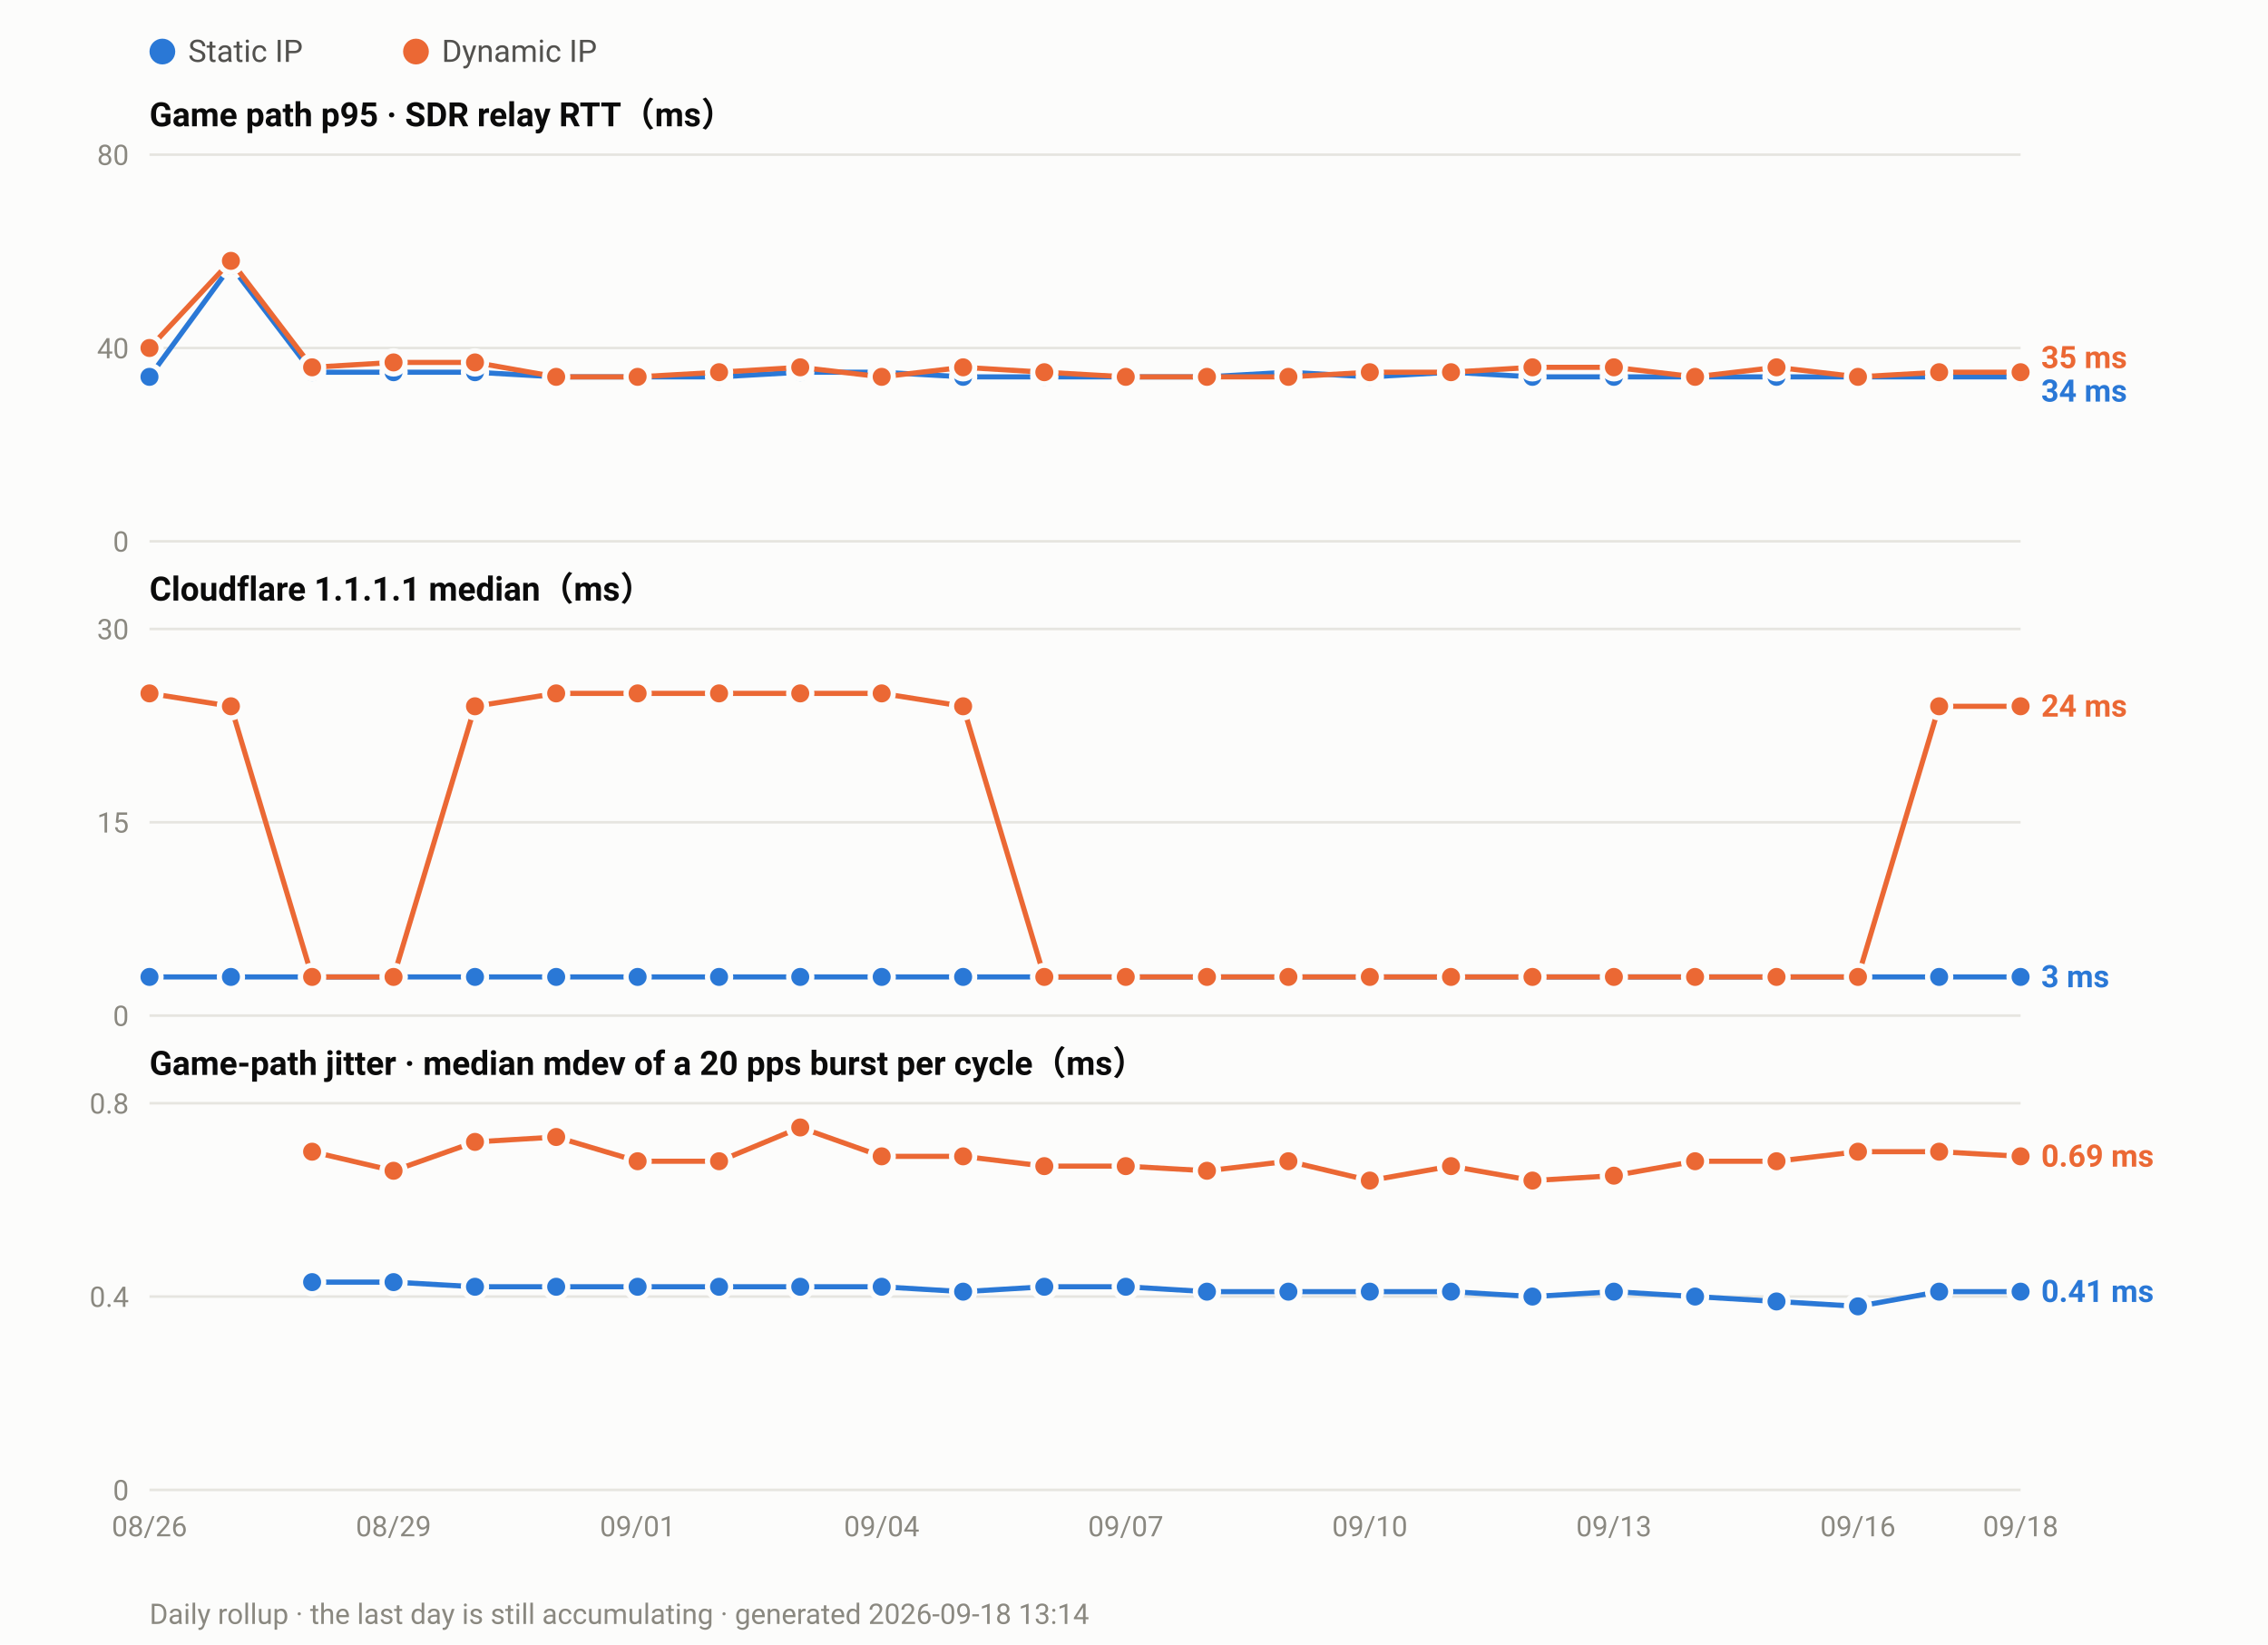
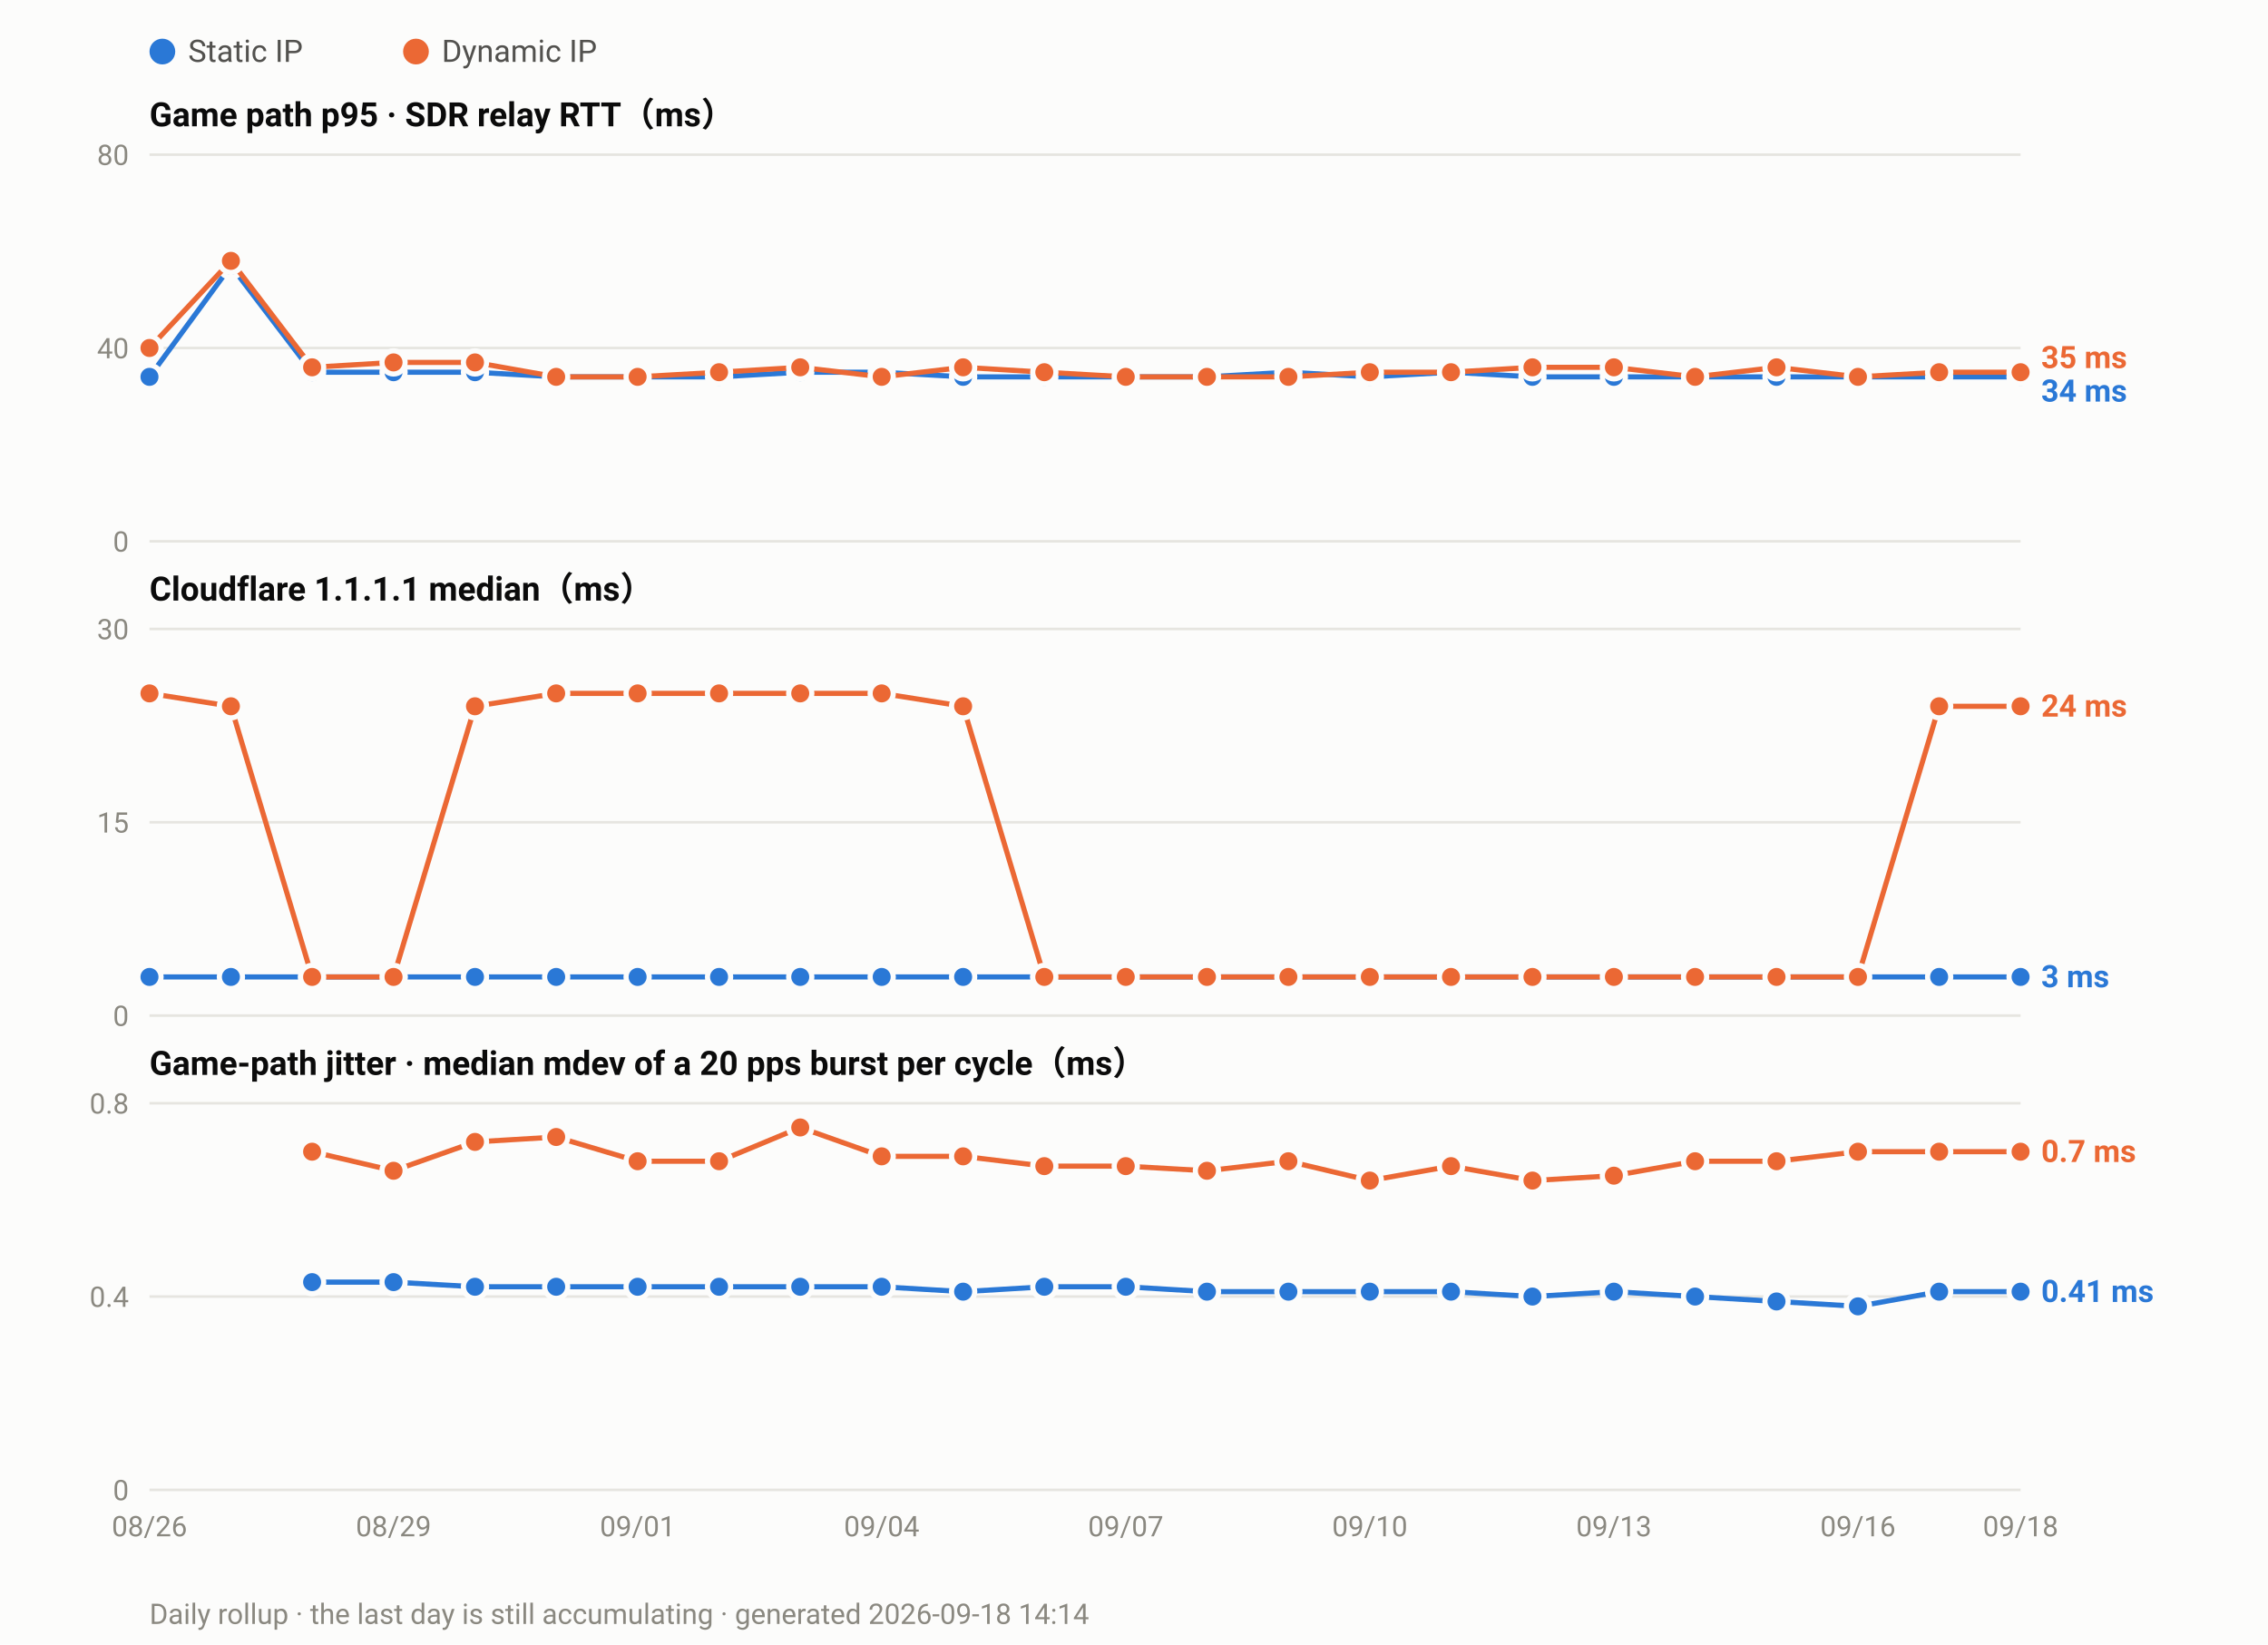
<svg xmlns="http://www.w3.org/2000/svg" width="880" height="638" viewBox="0 0 880 638" font-family="ui-sans-serif,-apple-system,Segoe UI,Roboto,Helvetica,Arial,sans-serif">
  <rect width="880" height="638" fill="#fcfcfb" />
  <circle cx="63.0" cy="20" r="5" fill="#2a78d6" />
  <text x="73.0" y="24" font-size="12" fill="#52514e">Static IP</text>
  <circle cx="161.4" cy="20" r="5" fill="#eb6834" />
  <text x="171.4" y="24" font-size="12" fill="#52514e">Dynamic IP</text>
  <text x="58" y="49.0" font-size="13" font-weight="600" fill="#0b0b0b">Game path p95 · SDR relay RTT（ms）</text>
  <line x1="58" y1="210.0" x2="784.0" y2="210.0" stroke="#e6e5e0" stroke-width="1" />
  <text x="50" y="214.0" font-size="11" text-anchor="end" fill="#8a8880">0</text>
  <line x1="58" y1="135.0" x2="784.0" y2="135.0" stroke="#e6e5e0" stroke-width="1" />
  <text x="50" y="139.0" font-size="11" text-anchor="end" fill="#8a8880">40</text>
  <line x1="58" y1="60.0" x2="784.0" y2="60.0" stroke="#e6e5e0" stroke-width="1" />
  <text x="50" y="64.0" font-size="11" text-anchor="end" fill="#8a8880">80</text>
  <polyline fill="none" stroke="#2a78d6" stroke-width="2" stroke-linejoin="round" points="58.0,146.2 89.6,103.1 121.1,144.4 152.7,144.4 184.3,144.4 215.8,146.2 247.4,146.2 279.0,146.2 310.5,144.4 342.1,144.4 373.7,146.2 405.2,146.2 436.8,146.2 468.3,146.2 499.9,144.4 531.5,146.2 563.0,144.4 594.6,146.2 626.2,146.2 657.7,146.2 689.3,146.2 720.9,146.2 752.4,146.2 784.0,146.2" />
  <circle cx="58.0" cy="146.2" r="4.5" fill="#2a78d6" stroke="#fcfcfb" stroke-width="2" />
  <circle cx="89.6" cy="103.1" r="4.5" fill="#2a78d6" stroke="#fcfcfb" stroke-width="2" />
  <circle cx="121.1" cy="144.4" r="4.5" fill="#2a78d6" stroke="#fcfcfb" stroke-width="2" />
  <circle cx="152.7" cy="144.4" r="4.5" fill="#2a78d6" stroke="#fcfcfb" stroke-width="2" />
  <circle cx="184.3" cy="144.4" r="4.5" fill="#2a78d6" stroke="#fcfcfb" stroke-width="2" />
  <circle cx="215.8" cy="146.2" r="4.5" fill="#2a78d6" stroke="#fcfcfb" stroke-width="2" />
  <circle cx="247.4" cy="146.2" r="4.5" fill="#2a78d6" stroke="#fcfcfb" stroke-width="2" />
  <circle cx="279.0" cy="146.2" r="4.5" fill="#2a78d6" stroke="#fcfcfb" stroke-width="2" />
  <circle cx="310.5" cy="144.4" r="4.5" fill="#2a78d6" stroke="#fcfcfb" stroke-width="2" />
  <circle cx="342.1" cy="144.4" r="4.5" fill="#2a78d6" stroke="#fcfcfb" stroke-width="2" />
  <circle cx="373.7" cy="146.2" r="4.5" fill="#2a78d6" stroke="#fcfcfb" stroke-width="2" />
  <circle cx="405.2" cy="146.2" r="4.5" fill="#2a78d6" stroke="#fcfcfb" stroke-width="2" />
  <circle cx="436.8" cy="146.2" r="4.5" fill="#2a78d6" stroke="#fcfcfb" stroke-width="2" />
  <circle cx="468.3" cy="146.2" r="4.5" fill="#2a78d6" stroke="#fcfcfb" stroke-width="2" />
  <circle cx="499.9" cy="144.4" r="4.5" fill="#2a78d6" stroke="#fcfcfb" stroke-width="2" />
  <circle cx="531.5" cy="146.2" r="4.5" fill="#2a78d6" stroke="#fcfcfb" stroke-width="2" />
  <circle cx="563.0" cy="144.4" r="4.5" fill="#2a78d6" stroke="#fcfcfb" stroke-width="2" />
  <circle cx="594.6" cy="146.2" r="4.5" fill="#2a78d6" stroke="#fcfcfb" stroke-width="2" />
  <circle cx="626.2" cy="146.2" r="4.5" fill="#2a78d6" stroke="#fcfcfb" stroke-width="2" />
  <circle cx="657.7" cy="146.2" r="4.5" fill="#2a78d6" stroke="#fcfcfb" stroke-width="2" />
  <circle cx="689.3" cy="146.2" r="4.5" fill="#2a78d6" stroke="#fcfcfb" stroke-width="2" />
  <circle cx="720.9" cy="146.2" r="4.5" fill="#2a78d6" stroke="#fcfcfb" stroke-width="2" />
  <circle cx="752.4" cy="146.2" r="4.5" fill="#2a78d6" stroke="#fcfcfb" stroke-width="2" />
  <circle cx="784.0" cy="146.2" r="4.5" fill="#2a78d6" stroke="#fcfcfb" stroke-width="2" />
  <polyline fill="none" stroke="#eb6834" stroke-width="2" stroke-linejoin="round" points="58.0,135.0 89.6,101.2 121.1,142.5 152.7,140.6 184.3,140.6 215.8,146.2 247.4,146.2 279.0,144.4 310.5,142.5 342.1,146.2 373.7,142.5 405.2,144.4 436.8,146.2 468.3,146.2 499.9,146.2 531.5,144.4 563.0,144.4 594.6,142.5 626.2,142.5 657.7,146.2 689.3,142.5 720.9,146.2 752.4,144.4 784.0,144.4" />
  <circle cx="58.0" cy="135.0" r="4.5" fill="#eb6834" stroke="#fcfcfb" stroke-width="2" />
  <circle cx="89.6" cy="101.2" r="4.5" fill="#eb6834" stroke="#fcfcfb" stroke-width="2" />
  <circle cx="121.1" cy="142.5" r="4.5" fill="#eb6834" stroke="#fcfcfb" stroke-width="2" />
  <circle cx="152.7" cy="140.6" r="4.5" fill="#eb6834" stroke="#fcfcfb" stroke-width="2" />
  <circle cx="184.3" cy="140.6" r="4.5" fill="#eb6834" stroke="#fcfcfb" stroke-width="2" />
  <circle cx="215.8" cy="146.2" r="4.5" fill="#eb6834" stroke="#fcfcfb" stroke-width="2" />
  <circle cx="247.4" cy="146.2" r="4.5" fill="#eb6834" stroke="#fcfcfb" stroke-width="2" />
  <circle cx="279.0" cy="144.4" r="4.5" fill="#eb6834" stroke="#fcfcfb" stroke-width="2" />
  <circle cx="310.5" cy="142.5" r="4.5" fill="#eb6834" stroke="#fcfcfb" stroke-width="2" />
  <circle cx="342.1" cy="146.2" r="4.5" fill="#eb6834" stroke="#fcfcfb" stroke-width="2" />
  <circle cx="373.7" cy="142.5" r="4.5" fill="#eb6834" stroke="#fcfcfb" stroke-width="2" />
  <circle cx="405.2" cy="144.4" r="4.5" fill="#eb6834" stroke="#fcfcfb" stroke-width="2" />
  <circle cx="436.8" cy="146.2" r="4.5" fill="#eb6834" stroke="#fcfcfb" stroke-width="2" />
  <circle cx="468.3" cy="146.2" r="4.5" fill="#eb6834" stroke="#fcfcfb" stroke-width="2" />
  <circle cx="499.9" cy="146.2" r="4.5" fill="#eb6834" stroke="#fcfcfb" stroke-width="2" />
  <circle cx="531.5" cy="144.4" r="4.5" fill="#eb6834" stroke="#fcfcfb" stroke-width="2" />
  <circle cx="563.0" cy="144.4" r="4.5" fill="#eb6834" stroke="#fcfcfb" stroke-width="2" />
  <circle cx="594.6" cy="142.5" r="4.5" fill="#eb6834" stroke="#fcfcfb" stroke-width="2" />
  <circle cx="626.2" cy="142.5" r="4.5" fill="#eb6834" stroke="#fcfcfb" stroke-width="2" />
  <circle cx="657.7" cy="146.2" r="4.5" fill="#eb6834" stroke="#fcfcfb" stroke-width="2" />
  <circle cx="689.3" cy="142.5" r="4.5" fill="#eb6834" stroke="#fcfcfb" stroke-width="2" />
  <circle cx="720.9" cy="146.2" r="4.5" fill="#eb6834" stroke="#fcfcfb" stroke-width="2" />
  <circle cx="752.4" cy="144.4" r="4.5" fill="#eb6834" stroke="#fcfcfb" stroke-width="2" />
  <circle cx="784.0" cy="144.4" r="4.5" fill="#eb6834" stroke="#fcfcfb" stroke-width="2" />
  <text x="792.0" y="142.8" font-size="12" font-weight="600" fill="#eb6834">35 ms</text>
  <text x="792.0" y="155.8" font-size="12" font-weight="600" fill="#2a78d6">34 ms</text>
  <text x="58" y="233.0" font-size="13" font-weight="600" fill="#0b0b0b">Cloudflare 1.1.1.1 median（ms）</text>
  <line x1="58" y1="394.0" x2="784.0" y2="394.0" stroke="#e6e5e0" stroke-width="1" />
  <text x="50" y="398.0" font-size="11" text-anchor="end" fill="#8a8880">0</text>
  <line x1="58" y1="319.0" x2="784.0" y2="319.0" stroke="#e6e5e0" stroke-width="1" />
  <text x="50" y="323.0" font-size="11" text-anchor="end" fill="#8a8880">15</text>
  <line x1="58" y1="244.0" x2="784.0" y2="244.0" stroke="#e6e5e0" stroke-width="1" />
  <text x="50" y="248.0" font-size="11" text-anchor="end" fill="#8a8880">30</text>
  <polyline fill="none" stroke="#2a78d6" stroke-width="2" stroke-linejoin="round" points="58.0,379.0 89.6,379.0 121.1,379.0 152.7,379.0 184.3,379.0 215.8,379.0 247.4,379.0 279.0,379.0 310.5,379.0 342.1,379.0 373.7,379.0 405.2,379.0 436.8,379.0 468.3,379.0 499.9,379.0 531.5,379.0 563.0,379.0 594.6,379.0 626.2,379.0 657.7,379.0 689.3,379.0 720.9,379.0 752.4,379.0 784.0,379.0" />
  <circle cx="58.0" cy="379.0" r="4.5" fill="#2a78d6" stroke="#fcfcfb" stroke-width="2" />
  <circle cx="89.6" cy="379.0" r="4.5" fill="#2a78d6" stroke="#fcfcfb" stroke-width="2" />
  <circle cx="121.1" cy="379.0" r="4.5" fill="#2a78d6" stroke="#fcfcfb" stroke-width="2" />
  <circle cx="152.7" cy="379.0" r="4.5" fill="#2a78d6" stroke="#fcfcfb" stroke-width="2" />
  <circle cx="184.3" cy="379.0" r="4.5" fill="#2a78d6" stroke="#fcfcfb" stroke-width="2" />
  <circle cx="215.8" cy="379.0" r="4.5" fill="#2a78d6" stroke="#fcfcfb" stroke-width="2" />
  <circle cx="247.4" cy="379.0" r="4.5" fill="#2a78d6" stroke="#fcfcfb" stroke-width="2" />
  <circle cx="279.0" cy="379.0" r="4.5" fill="#2a78d6" stroke="#fcfcfb" stroke-width="2" />
  <circle cx="310.5" cy="379.0" r="4.5" fill="#2a78d6" stroke="#fcfcfb" stroke-width="2" />
  <circle cx="342.1" cy="379.0" r="4.5" fill="#2a78d6" stroke="#fcfcfb" stroke-width="2" />
  <circle cx="373.7" cy="379.0" r="4.5" fill="#2a78d6" stroke="#fcfcfb" stroke-width="2" />
  <circle cx="405.2" cy="379.0" r="4.5" fill="#2a78d6" stroke="#fcfcfb" stroke-width="2" />
  <circle cx="436.8" cy="379.0" r="4.5" fill="#2a78d6" stroke="#fcfcfb" stroke-width="2" />
  <circle cx="468.3" cy="379.0" r="4.5" fill="#2a78d6" stroke="#fcfcfb" stroke-width="2" />
  <circle cx="499.9" cy="379.0" r="4.5" fill="#2a78d6" stroke="#fcfcfb" stroke-width="2" />
  <circle cx="531.5" cy="379.0" r="4.5" fill="#2a78d6" stroke="#fcfcfb" stroke-width="2" />
  <circle cx="563.0" cy="379.0" r="4.5" fill="#2a78d6" stroke="#fcfcfb" stroke-width="2" />
  <circle cx="594.6" cy="379.0" r="4.5" fill="#2a78d6" stroke="#fcfcfb" stroke-width="2" />
  <circle cx="626.2" cy="379.0" r="4.5" fill="#2a78d6" stroke="#fcfcfb" stroke-width="2" />
  <circle cx="657.7" cy="379.0" r="4.5" fill="#2a78d6" stroke="#fcfcfb" stroke-width="2" />
  <circle cx="689.3" cy="379.0" r="4.5" fill="#2a78d6" stroke="#fcfcfb" stroke-width="2" />
  <circle cx="720.9" cy="379.0" r="4.5" fill="#2a78d6" stroke="#fcfcfb" stroke-width="2" />
  <circle cx="752.4" cy="379.0" r="4.5" fill="#2a78d6" stroke="#fcfcfb" stroke-width="2" />
  <circle cx="784.0" cy="379.0" r="4.5" fill="#2a78d6" stroke="#fcfcfb" stroke-width="2" />
  <polyline fill="none" stroke="#eb6834" stroke-width="2" stroke-linejoin="round" points="58.0,269.0 89.6,274.0 121.1,379.0 152.7,379.0 184.3,274.0 215.8,269.0 247.4,269.0 279.0,269.0 310.5,269.0 342.1,269.0 373.7,274.0 405.2,379.0 436.8,379.0 468.3,379.0 499.9,379.0 531.5,379.0 563.0,379.0 594.6,379.0 626.2,379.0 657.7,379.0 689.3,379.0 720.9,379.0 752.4,274.0 784.0,274.0" />
  <circle cx="58.0" cy="269.0" r="4.5" fill="#eb6834" stroke="#fcfcfb" stroke-width="2" />
  <circle cx="89.6" cy="274.0" r="4.5" fill="#eb6834" stroke="#fcfcfb" stroke-width="2" />
  <circle cx="121.1" cy="379.0" r="4.5" fill="#eb6834" stroke="#fcfcfb" stroke-width="2" />
  <circle cx="152.7" cy="379.0" r="4.5" fill="#eb6834" stroke="#fcfcfb" stroke-width="2" />
  <circle cx="184.3" cy="274.0" r="4.5" fill="#eb6834" stroke="#fcfcfb" stroke-width="2" />
  <circle cx="215.8" cy="269.0" r="4.5" fill="#eb6834" stroke="#fcfcfb" stroke-width="2" />
  <circle cx="247.4" cy="269.0" r="4.5" fill="#eb6834" stroke="#fcfcfb" stroke-width="2" />
  <circle cx="279.0" cy="269.0" r="4.5" fill="#eb6834" stroke="#fcfcfb" stroke-width="2" />
  <circle cx="310.5" cy="269.0" r="4.5" fill="#eb6834" stroke="#fcfcfb" stroke-width="2" />
  <circle cx="342.1" cy="269.0" r="4.5" fill="#eb6834" stroke="#fcfcfb" stroke-width="2" />
  <circle cx="373.7" cy="274.0" r="4.5" fill="#eb6834" stroke="#fcfcfb" stroke-width="2" />
  <circle cx="405.2" cy="379.0" r="4.5" fill="#eb6834" stroke="#fcfcfb" stroke-width="2" />
  <circle cx="436.8" cy="379.0" r="4.5" fill="#eb6834" stroke="#fcfcfb" stroke-width="2" />
  <circle cx="468.3" cy="379.0" r="4.5" fill="#eb6834" stroke="#fcfcfb" stroke-width="2" />
  <circle cx="499.9" cy="379.0" r="4.5" fill="#eb6834" stroke="#fcfcfb" stroke-width="2" />
  <circle cx="531.5" cy="379.0" r="4.5" fill="#eb6834" stroke="#fcfcfb" stroke-width="2" />
  <circle cx="563.0" cy="379.0" r="4.5" fill="#eb6834" stroke="#fcfcfb" stroke-width="2" />
  <circle cx="594.6" cy="379.0" r="4.5" fill="#eb6834" stroke="#fcfcfb" stroke-width="2" />
  <circle cx="626.2" cy="379.0" r="4.5" fill="#eb6834" stroke="#fcfcfb" stroke-width="2" />
  <circle cx="657.7" cy="379.0" r="4.5" fill="#eb6834" stroke="#fcfcfb" stroke-width="2" />
  <circle cx="689.3" cy="379.0" r="4.5" fill="#eb6834" stroke="#fcfcfb" stroke-width="2" />
  <circle cx="720.9" cy="379.0" r="4.5" fill="#eb6834" stroke="#fcfcfb" stroke-width="2" />
  <circle cx="752.4" cy="274.0" r="4.5" fill="#eb6834" stroke="#fcfcfb" stroke-width="2" />
  <circle cx="784.0" cy="274.0" r="4.5" fill="#eb6834" stroke="#fcfcfb" stroke-width="2" />
  <text x="792.0" y="278.0" font-size="12" font-weight="600" fill="#eb6834">24 ms</text>
  <text x="792.0" y="383.0" font-size="12" font-weight="600" fill="#2a78d6">3 ms</text>
  <text x="58" y="417.0" font-size="13" font-weight="600" fill="#0b0b0b">Game-path jitter · median mdev of a 20 pps burst per cycle（ms）</text>
  <line x1="58" y1="578.0" x2="784.0" y2="578.0" stroke="#e6e5e0" stroke-width="1" />
  <text x="50" y="582.0" font-size="11" text-anchor="end" fill="#8a8880">0</text>
  <line x1="58" y1="503.0" x2="784.0" y2="503.0" stroke="#e6e5e0" stroke-width="1" />
  <text x="50" y="507.0" font-size="11" text-anchor="end" fill="#8a8880">0.4</text>
  <line x1="58" y1="428.0" x2="784.0" y2="428.0" stroke="#e6e5e0" stroke-width="1" />
  <text x="50" y="432.0" font-size="11" text-anchor="end" fill="#8a8880">0.8</text>
  <polyline fill="none" stroke="#2a78d6" stroke-width="2" stroke-linejoin="round" points="121.1,497.4 152.7,497.4 184.3,499.2 215.8,499.2 247.4,499.2 279.0,499.2 310.5,499.2 342.1,499.2 373.7,501.1 405.2,499.2 436.8,499.2 468.3,501.1 499.9,501.1 531.5,501.1 563.0,501.1 594.6,503.0 626.2,501.1 657.7,503.0 689.3,504.9 720.9,506.8 752.4,501.1 784.0,501.1" />
  <circle cx="121.1" cy="497.4" r="4.5" fill="#2a78d6" stroke="#fcfcfb" stroke-width="2" />
  <circle cx="152.7" cy="497.4" r="4.5" fill="#2a78d6" stroke="#fcfcfb" stroke-width="2" />
  <circle cx="184.3" cy="499.2" r="4.5" fill="#2a78d6" stroke="#fcfcfb" stroke-width="2" />
  <circle cx="215.8" cy="499.2" r="4.5" fill="#2a78d6" stroke="#fcfcfb" stroke-width="2" />
  <circle cx="247.4" cy="499.2" r="4.5" fill="#2a78d6" stroke="#fcfcfb" stroke-width="2" />
  <circle cx="279.0" cy="499.2" r="4.5" fill="#2a78d6" stroke="#fcfcfb" stroke-width="2" />
  <circle cx="310.5" cy="499.2" r="4.5" fill="#2a78d6" stroke="#fcfcfb" stroke-width="2" />
  <circle cx="342.1" cy="499.2" r="4.5" fill="#2a78d6" stroke="#fcfcfb" stroke-width="2" />
  <circle cx="373.7" cy="501.1" r="4.5" fill="#2a78d6" stroke="#fcfcfb" stroke-width="2" />
  <circle cx="405.2" cy="499.2" r="4.5" fill="#2a78d6" stroke="#fcfcfb" stroke-width="2" />
  <circle cx="436.8" cy="499.2" r="4.5" fill="#2a78d6" stroke="#fcfcfb" stroke-width="2" />
  <circle cx="468.3" cy="501.1" r="4.5" fill="#2a78d6" stroke="#fcfcfb" stroke-width="2" />
  <circle cx="499.9" cy="501.1" r="4.5" fill="#2a78d6" stroke="#fcfcfb" stroke-width="2" />
  <circle cx="531.5" cy="501.1" r="4.5" fill="#2a78d6" stroke="#fcfcfb" stroke-width="2" />
  <circle cx="563.0" cy="501.1" r="4.5" fill="#2a78d6" stroke="#fcfcfb" stroke-width="2" />
  <circle cx="594.6" cy="503.0" r="4.5" fill="#2a78d6" stroke="#fcfcfb" stroke-width="2" />
  <circle cx="626.2" cy="501.1" r="4.5" fill="#2a78d6" stroke="#fcfcfb" stroke-width="2" />
  <circle cx="657.7" cy="503.0" r="4.5" fill="#2a78d6" stroke="#fcfcfb" stroke-width="2" />
  <circle cx="689.3" cy="504.9" r="4.5" fill="#2a78d6" stroke="#fcfcfb" stroke-width="2" />
  <circle cx="720.9" cy="506.8" r="4.5" fill="#2a78d6" stroke="#fcfcfb" stroke-width="2" />
  <circle cx="752.4" cy="501.1" r="4.5" fill="#2a78d6" stroke="#fcfcfb" stroke-width="2" />
  <circle cx="784.0" cy="501.1" r="4.5" fill="#2a78d6" stroke="#fcfcfb" stroke-width="2" />
-   <polyline fill="none" stroke="#eb6834" stroke-width="2" stroke-linejoin="round" points="121.1,446.8 152.7,454.2 184.3,443.0 215.8,441.1 247.4,450.5 279.0,450.5 310.5,437.4 342.1,448.6 373.7,448.6 405.2,452.4 436.8,452.4 468.3,454.2 499.9,450.5 531.5,458.0 563.0,452.4 594.6,458.0 626.2,456.1 657.7,450.5 689.3,450.5 720.9,446.8 752.4,446.8 784.0,448.6" />
+   <polyline fill="none" stroke="#eb6834" stroke-width="2" stroke-linejoin="round" points="121.1,446.8 152.7,454.2 184.3,443.0 215.8,441.1 247.4,450.5 279.0,450.5 310.5,437.4 342.1,448.6 373.7,448.6 405.2,452.4 436.8,452.4 468.3,454.2 499.9,450.5 531.5,458.0 563.0,452.4 594.6,458.0 626.2,456.1 657.7,450.5 689.3,450.5 720.9,446.8 752.4,446.8 784.0,446.8" />
  <circle cx="121.1" cy="446.8" r="4.5" fill="#eb6834" stroke="#fcfcfb" stroke-width="2" />
  <circle cx="152.7" cy="454.2" r="4.5" fill="#eb6834" stroke="#fcfcfb" stroke-width="2" />
  <circle cx="184.3" cy="443.0" r="4.5" fill="#eb6834" stroke="#fcfcfb" stroke-width="2" />
  <circle cx="215.8" cy="441.1" r="4.5" fill="#eb6834" stroke="#fcfcfb" stroke-width="2" />
  <circle cx="247.4" cy="450.5" r="4.5" fill="#eb6834" stroke="#fcfcfb" stroke-width="2" />
  <circle cx="279.0" cy="450.5" r="4.5" fill="#eb6834" stroke="#fcfcfb" stroke-width="2" />
  <circle cx="310.5" cy="437.4" r="4.5" fill="#eb6834" stroke="#fcfcfb" stroke-width="2" />
  <circle cx="342.1" cy="448.6" r="4.5" fill="#eb6834" stroke="#fcfcfb" stroke-width="2" />
  <circle cx="373.7" cy="448.6" r="4.5" fill="#eb6834" stroke="#fcfcfb" stroke-width="2" />
  <circle cx="405.2" cy="452.4" r="4.5" fill="#eb6834" stroke="#fcfcfb" stroke-width="2" />
  <circle cx="436.8" cy="452.4" r="4.5" fill="#eb6834" stroke="#fcfcfb" stroke-width="2" />
  <circle cx="468.3" cy="454.2" r="4.5" fill="#eb6834" stroke="#fcfcfb" stroke-width="2" />
  <circle cx="499.9" cy="450.5" r="4.5" fill="#eb6834" stroke="#fcfcfb" stroke-width="2" />
  <circle cx="531.5" cy="458.0" r="4.5" fill="#eb6834" stroke="#fcfcfb" stroke-width="2" />
  <circle cx="563.0" cy="452.4" r="4.5" fill="#eb6834" stroke="#fcfcfb" stroke-width="2" />
  <circle cx="594.6" cy="458.0" r="4.5" fill="#eb6834" stroke="#fcfcfb" stroke-width="2" />
  <circle cx="626.2" cy="456.1" r="4.5" fill="#eb6834" stroke="#fcfcfb" stroke-width="2" />
  <circle cx="657.7" cy="450.5" r="4.5" fill="#eb6834" stroke="#fcfcfb" stroke-width="2" />
  <circle cx="689.3" cy="450.5" r="4.5" fill="#eb6834" stroke="#fcfcfb" stroke-width="2" />
  <circle cx="720.9" cy="446.8" r="4.5" fill="#eb6834" stroke="#fcfcfb" stroke-width="2" />
  <circle cx="752.4" cy="446.8" r="4.5" fill="#eb6834" stroke="#fcfcfb" stroke-width="2" />
-   <circle cx="784.0" cy="448.6" r="4.5" fill="#eb6834" stroke="#fcfcfb" stroke-width="2" />
-   <text x="792.0" y="452.6" font-size="12" font-weight="600" fill="#eb6834">0.69 ms</text>
+   <circle cx="784.0" cy="446.8" r="4.5" fill="#eb6834" stroke="#fcfcfb" stroke-width="2" />
+   <text x="792.0" y="450.8" font-size="12" font-weight="600" fill="#eb6834">0.7 ms</text>
  <text x="792.0" y="505.1" font-size="12" font-weight="600" fill="#2a78d6">0.41 ms</text>
  <text x="58.0" y="596.0" font-size="11" text-anchor="middle" fill="#8a8880">08/26</text>
  <text x="152.7" y="596.0" font-size="11" text-anchor="middle" fill="#8a8880">08/29</text>
  <text x="247.4" y="596.0" font-size="11" text-anchor="middle" fill="#8a8880">09/01</text>
  <text x="342.1" y="596.0" font-size="11" text-anchor="middle" fill="#8a8880">09/04</text>
  <text x="436.8" y="596.0" font-size="11" text-anchor="middle" fill="#8a8880">09/07</text>
  <text x="531.5" y="596.0" font-size="11" text-anchor="middle" fill="#8a8880">09/10</text>
  <text x="626.2" y="596.0" font-size="11" text-anchor="middle" fill="#8a8880">09/13</text>
  <text x="720.9" y="596.0" font-size="11" text-anchor="middle" fill="#8a8880">09/16</text>
  <text x="784.0" y="596.0" font-size="11" text-anchor="middle" fill="#8a8880">09/18</text>
-   <text x="58" y="630" font-size="11" fill="#8a8880">Daily rollup · the last day is still accumulating · generated 2026-09-18 13:14</text>
+   <text x="58" y="630" font-size="11" fill="#8a8880">Daily rollup · the last day is still accumulating · generated 2026-09-18 14:14</text>
</svg>
